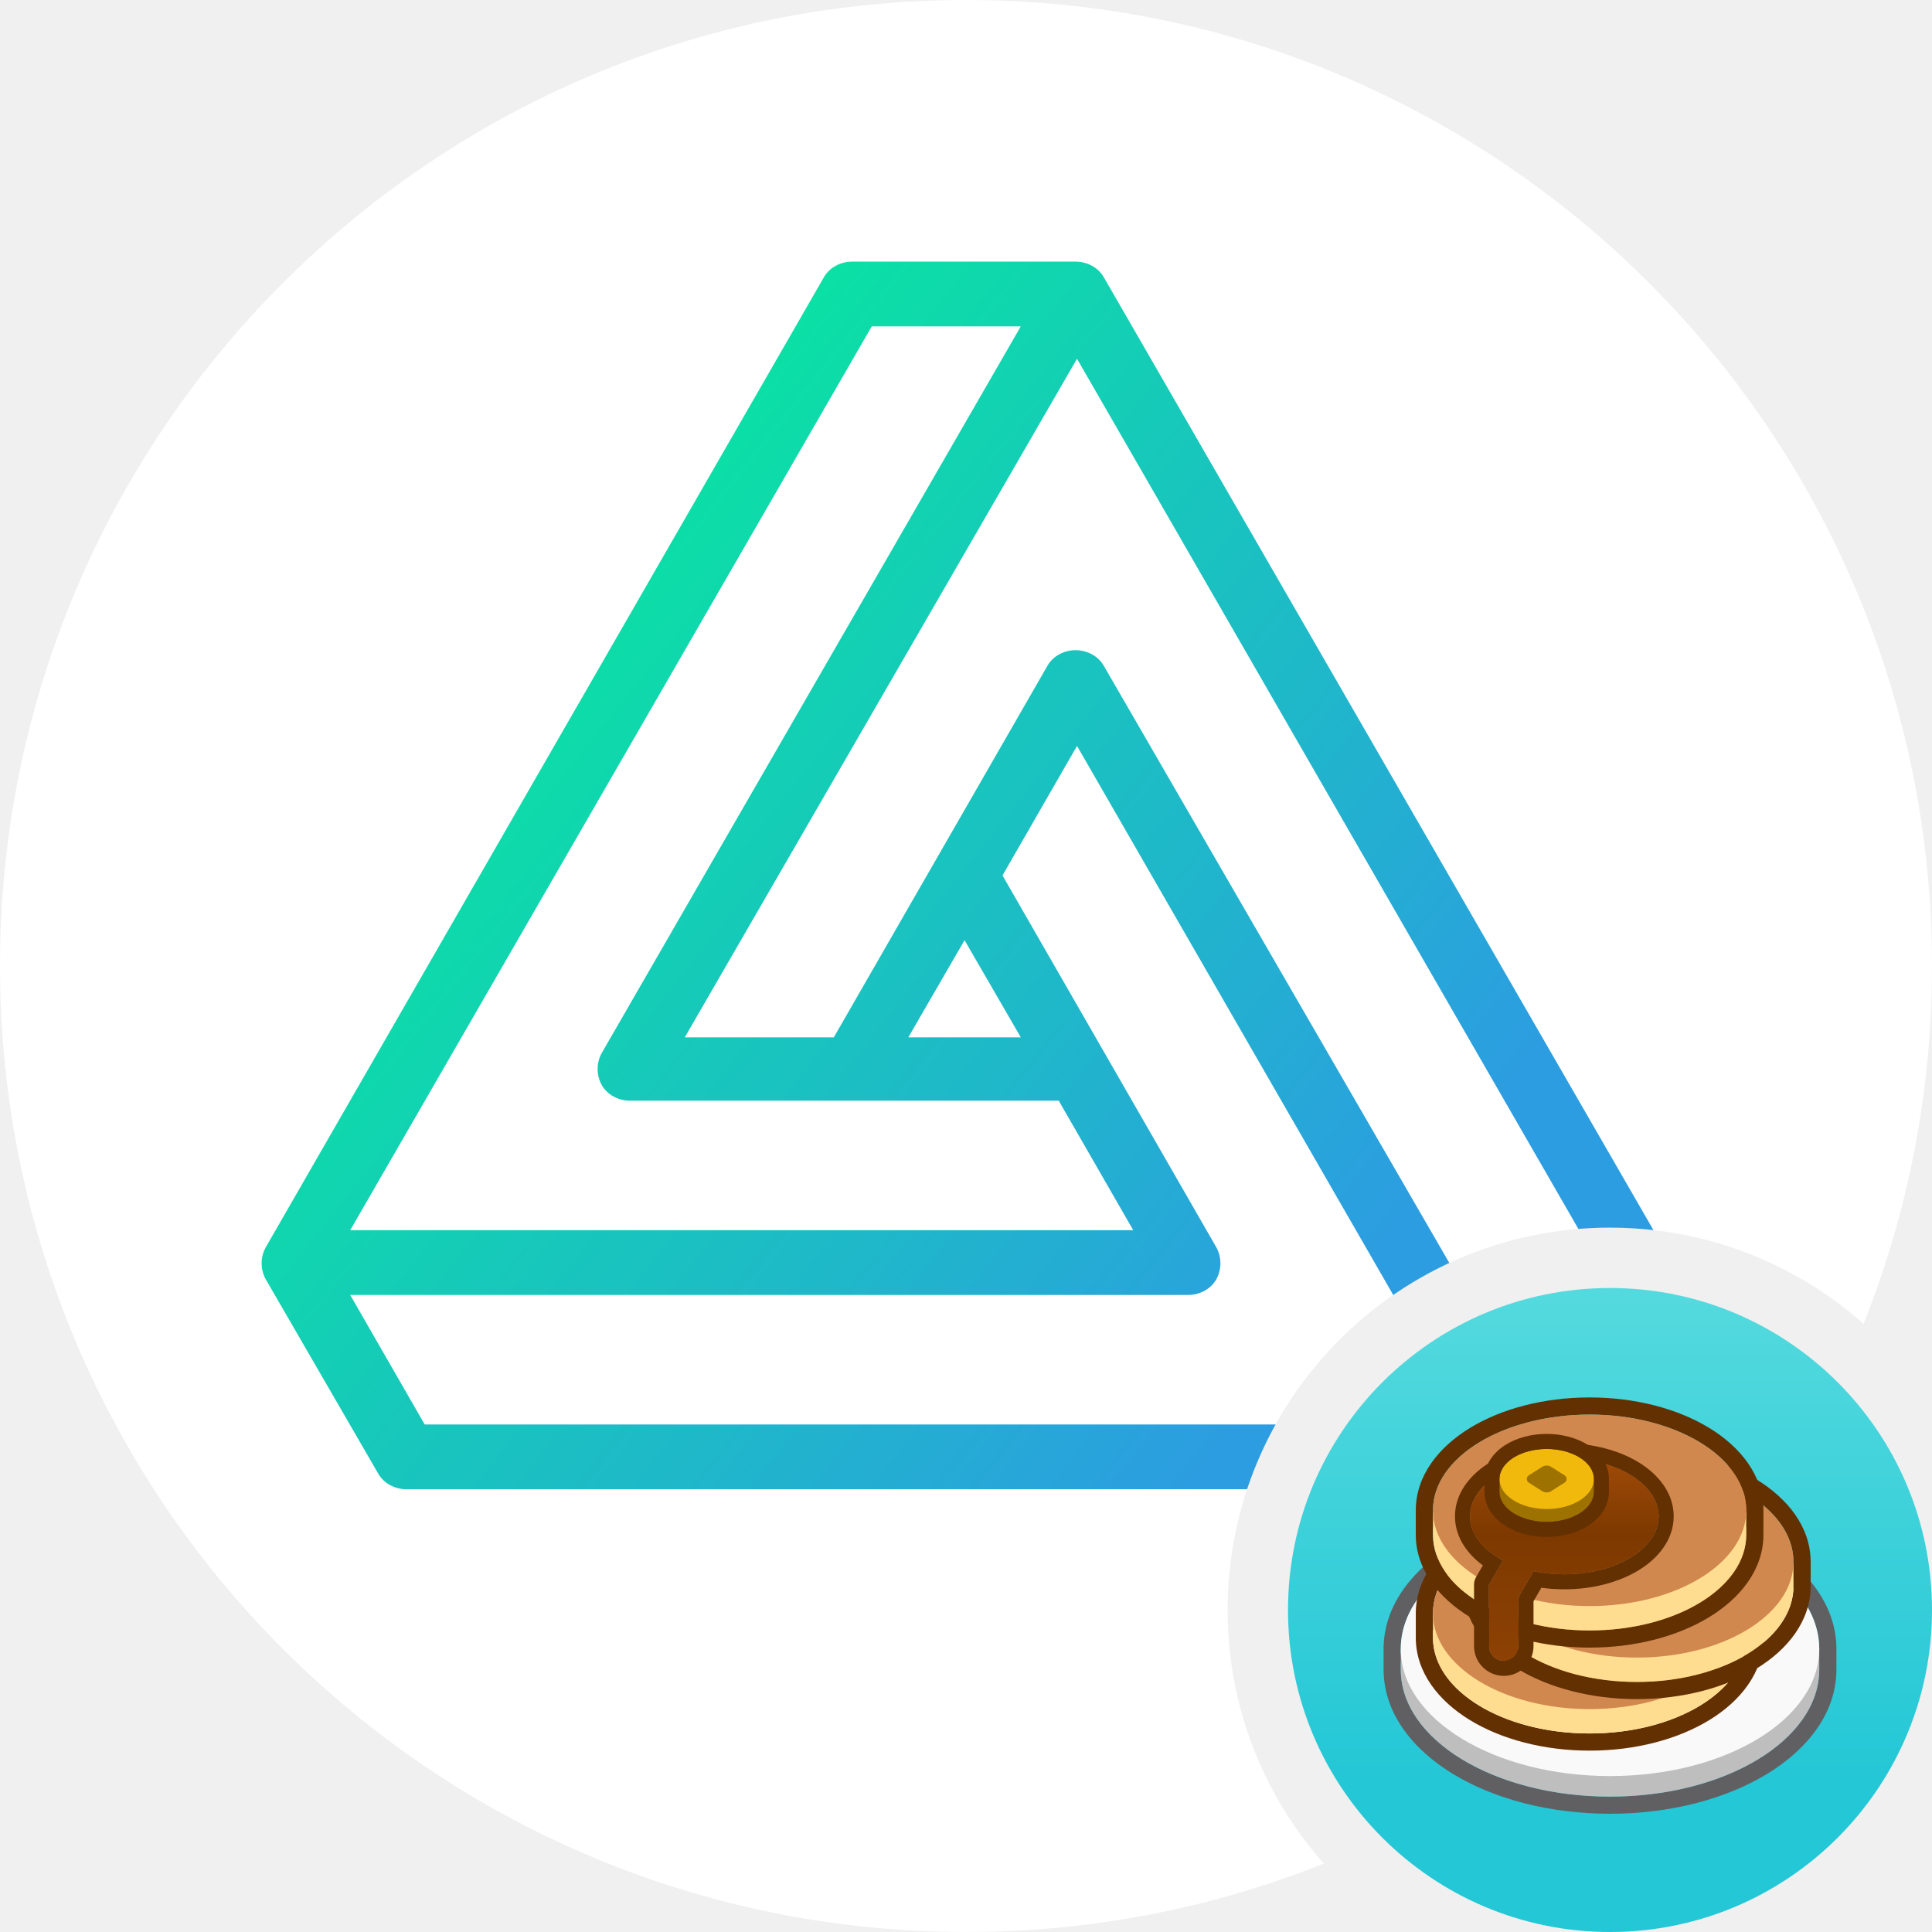
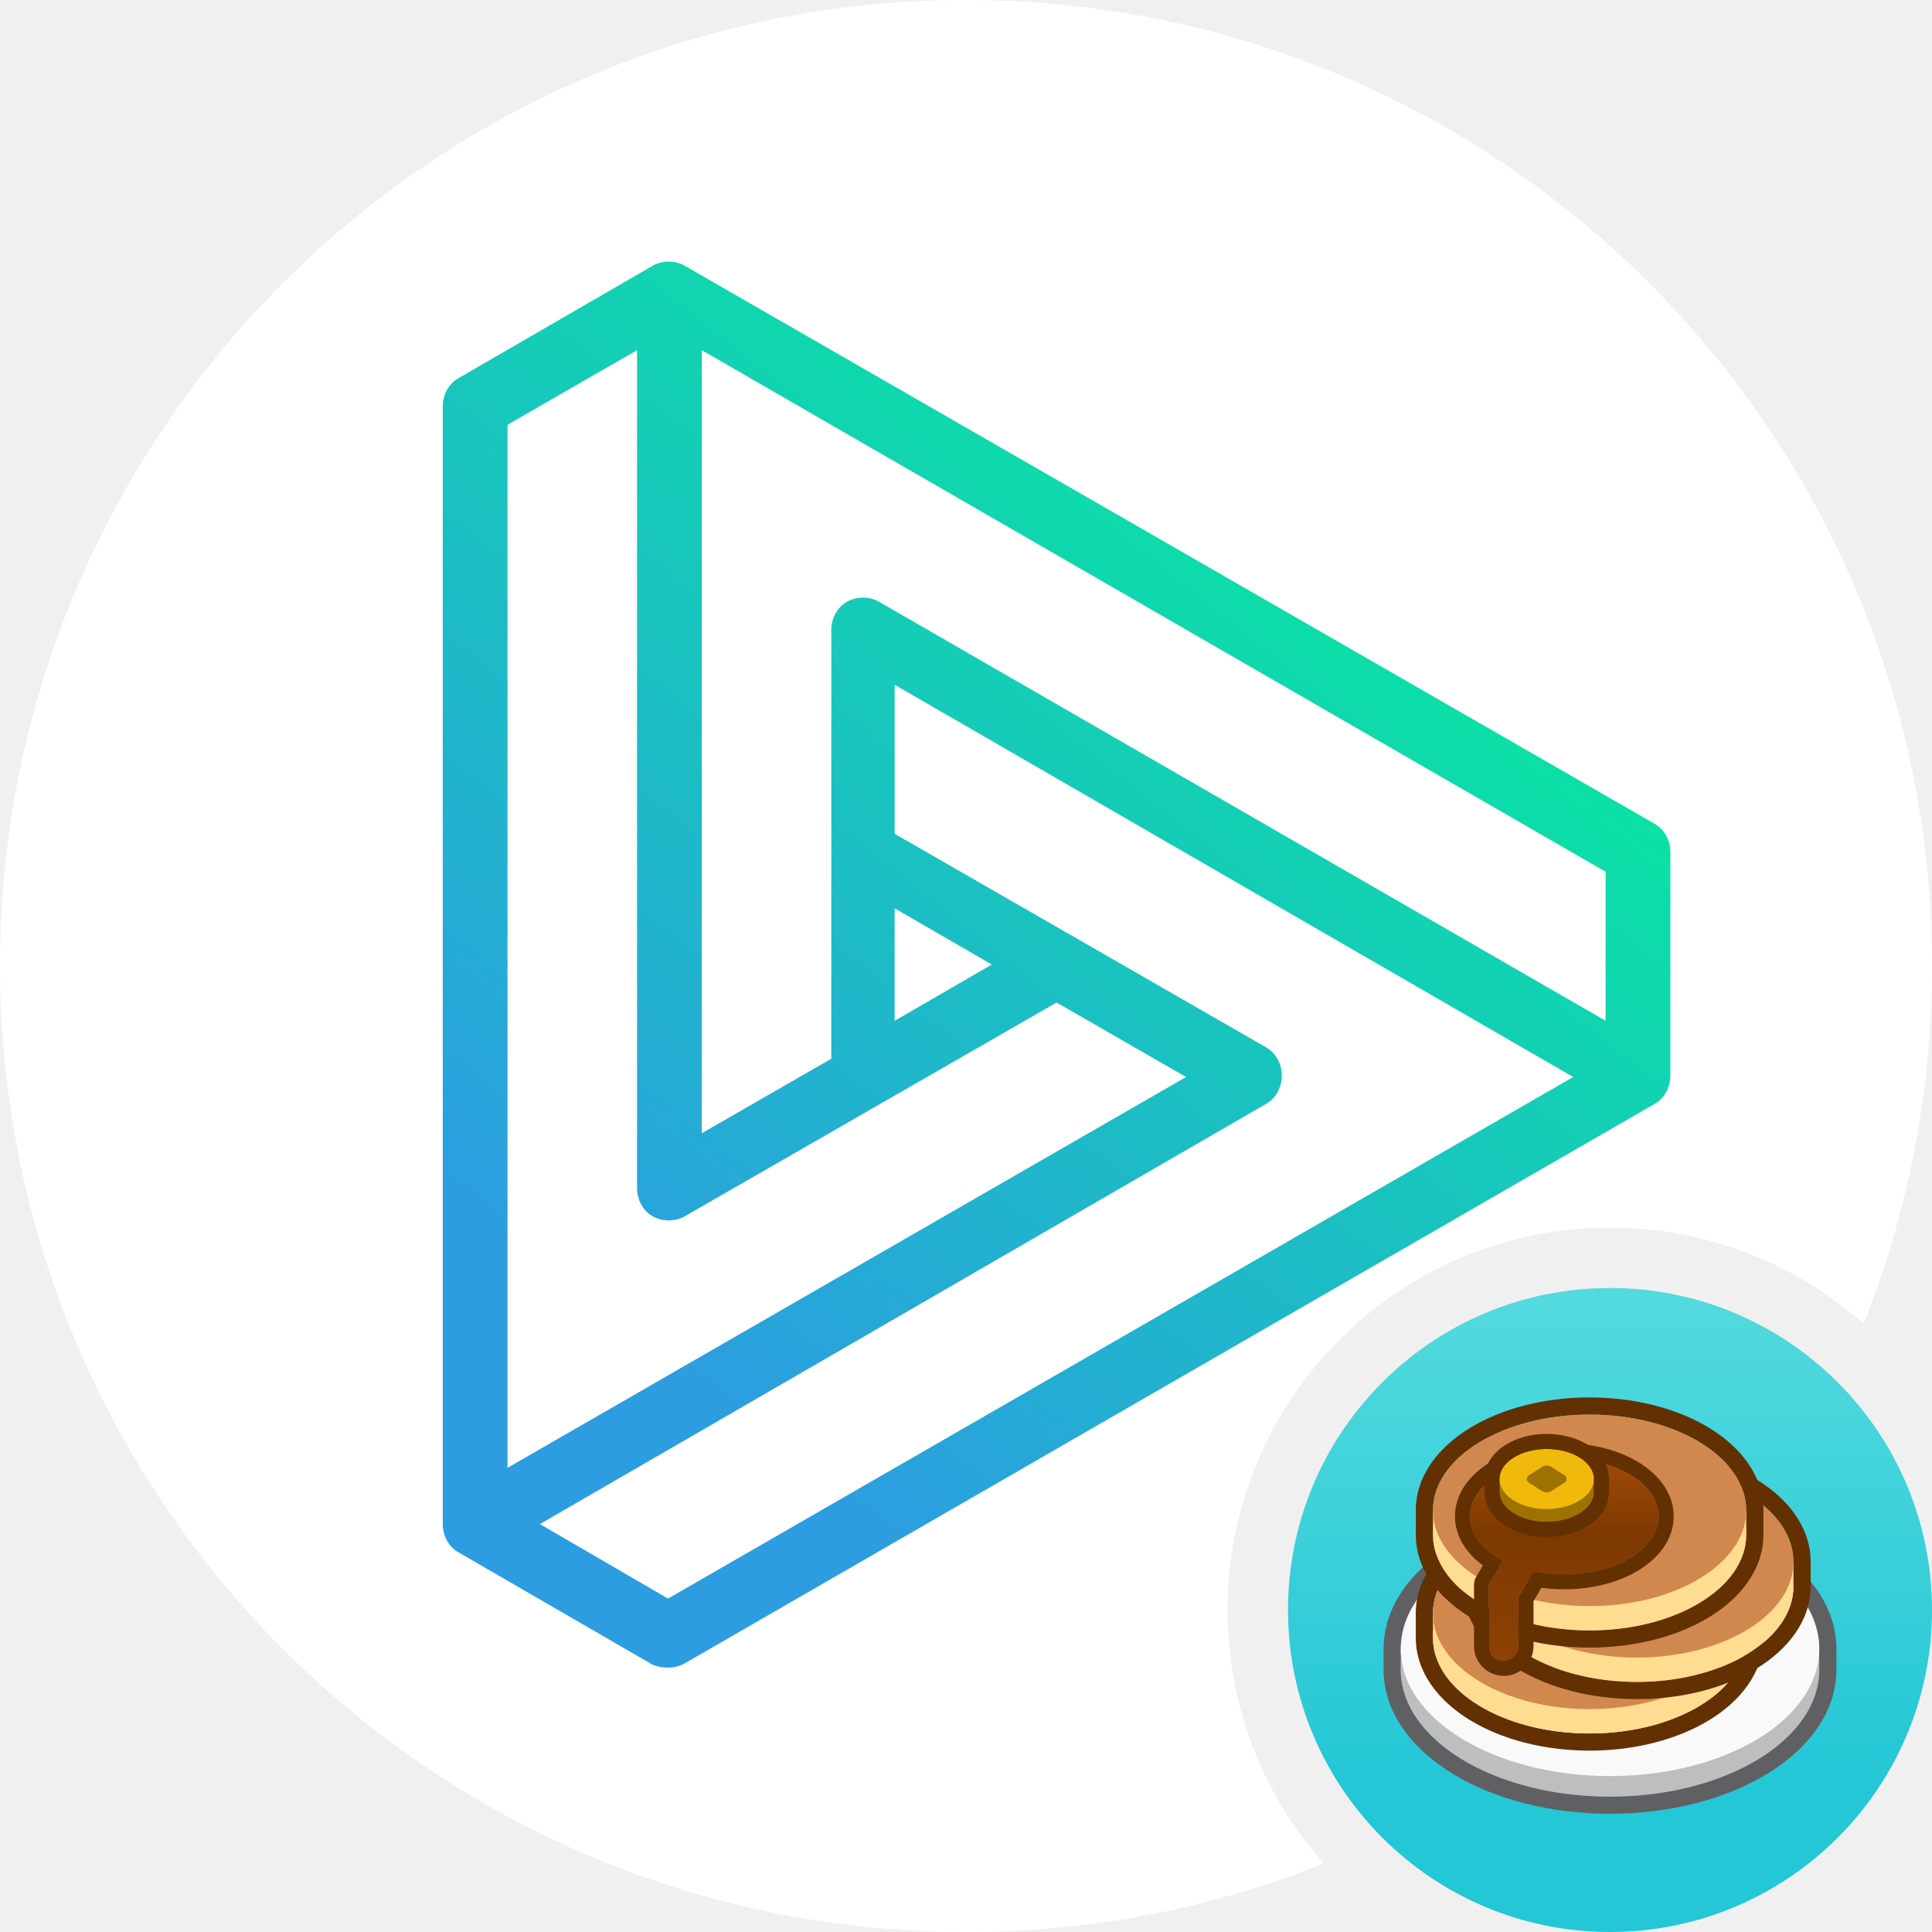
<svg xmlns="http://www.w3.org/2000/svg" width="96" height="96" viewBox="0 0 96 96" fill="none">
  <mask id="mask0" mask-type="alpha" maskUnits="userSpaceOnUse" x="0" y="0" width="96" height="96">
    <path fill-rule="evenodd" clip-rule="evenodd" d="M96 0H0V96H69.749C64.487 92.621 61 86.718 61 80C61 69.507 69.507 61 80 61C86.718 61 92.621 64.487 96 69.749V0Z" fill="#C4C4C4" />
  </mask>
  <g mask="url(#mask0)">
    <circle cx="48" cy="48" r="48" fill="white" />
-     <path d="M82.646 61.968L54.843 13.77C54.564 13.28 54.005 13 53.446 13H42.339C41.781 13 41.222 13.28 40.942 13.77L13.21 61.968C12.93 62.458 12.93 63.087 13.21 63.577L18.798 73.231C19.077 73.72 19.636 74 20.195 74H75.73C76.289 74 76.848 73.72 77.127 73.231L82.716 63.577C82.925 63.087 82.925 62.458 82.646 61.968ZM43.317 16.218H50.722L29.905 52.314C29.626 52.804 29.626 53.434 29.905 53.923C30.184 54.413 30.743 54.693 31.302 54.693H52.608L56.31 61.128H17.401L43.317 16.218ZM47.928 46.718L50.722 51.545H45.134L47.928 46.718ZM17.401 64.346H59.035C59.594 64.346 60.153 64.067 60.432 63.577C60.711 63.087 60.711 62.458 60.432 61.968L49.814 43.5L53.516 37.064L72.936 70.782H21.103L17.401 64.346ZM75.73 69.173L54.843 33.077C54.564 32.587 54.005 32.307 53.446 32.307C52.888 32.307 52.329 32.587 52.049 33.077L41.431 51.545H34.026L53.516 17.827L79.433 62.807L75.73 69.173Z" fill="url(#paint0_linear)" />
+     <path d="M34.032 82.646L82.231 54.843C82.72 54.564 83 54.005 83 53.446L83 42.339C83 41.781 82.72 41.222 82.231 40.942L34.032 13.21C33.542 12.93 32.913 12.93 32.423 13.21L22.77 18.798C22.28 19.077 22 19.636 22 20.195L22 75.73C22 76.289 22.28 76.848 22.77 77.127L32.423 82.716C32.913 82.925 33.542 82.925 34.032 82.646ZM79.782 43.317L79.782 50.722L43.686 29.905C43.196 29.626 42.566 29.626 42.077 29.905C41.587 30.184 41.307 30.743 41.307 31.302L41.307 52.608L34.872 56.31L34.872 17.401L79.782 43.317ZM49.282 47.928L44.455 50.722L44.455 45.134L49.282 47.928ZM31.654 17.401L31.654 59.035C31.654 59.594 31.933 60.153 32.423 60.432C32.913 60.711 33.542 60.711 34.032 60.432L52.5 49.814L58.936 53.516L25.218 72.936L25.218 21.103L31.654 17.401ZM26.827 75.73L62.923 54.843C63.413 54.564 63.693 54.005 63.693 53.446C63.693 52.888 63.413 52.329 62.923 52.049L44.455 41.431L44.455 34.026L78.173 53.516L33.193 79.433L26.827 75.73Z" fill="url(#paint0_linear)" />
  </g>
  <circle cx="80" cy="80" r="16" fill="url(#paint1_linear)" />
  <path fill-rule="evenodd" clip-rule="evenodd" d="M69.607 81.758C69.605 81.818 69.603 81.878 69.603 81.938C69.603 82.165 69.623 82.39 69.662 82.611H69.603V82.959C69.603 83.129 69.614 83.297 69.636 83.464C70.059 86.714 74.538 89.272 80 89.272C85.462 89.272 89.941 86.714 90.364 83.464C90.386 83.297 90.397 83.129 90.397 82.959V82.611H90.338C90.377 82.39 90.397 82.165 90.397 81.938C90.397 81.878 90.395 81.818 90.393 81.758C90.236 78.355 85.643 75.625 80 75.625C74.357 75.625 69.764 78.355 69.607 81.758ZM68.753 81.758C68.831 79.681 70.242 77.937 72.206 76.745C74.241 75.509 76.999 74.772 80 74.772C83.001 74.772 85.759 75.509 87.794 76.745C89.758 77.937 91.169 79.681 91.247 81.758H91.25V82.959C91.25 85.115 89.815 86.925 87.794 88.152C85.759 89.388 83.001 90.125 80 90.125C76.999 90.125 74.241 89.388 72.206 88.152C70.185 86.925 68.75 85.115 68.75 82.959V81.758H68.753Z" fill="#606063" />
  <path d="M90.397 82.96C90.397 86.446 85.742 89.272 80 89.272C74.258 89.272 69.603 86.446 69.603 82.96V81.96H90.397V82.96Z" fill="#BEBEBE" />
  <path d="M90.397 81.938C90.397 85.424 85.742 88.251 80 88.251C74.258 88.251 69.603 85.424 69.603 81.938C69.603 78.451 74.258 75.625 80 75.625C85.742 75.625 90.397 78.451 90.397 81.938Z" fill="#FAF9FA" />
  <path fill-rule="evenodd" clip-rule="evenodd" d="M71.203 80.155C71.203 80.159 71.203 80.162 71.203 80.166C71.203 80.454 71.244 80.735 71.324 81.008H71.203V81.377C71.203 81.54 71.216 81.702 71.242 81.861C71.639 84.261 74.955 86.135 78.987 86.135C83.019 86.135 86.335 84.261 86.731 81.861C86.758 81.702 86.771 81.54 86.771 81.377V81.008H86.65C86.728 80.742 86.769 80.469 86.771 80.19C86.771 80.182 86.771 80.174 86.771 80.166C86.771 80.162 86.771 80.159 86.771 80.155C86.761 77.533 83.28 75.409 78.987 75.409C74.694 75.409 71.213 77.533 71.203 80.155ZM70.35 80.155H70.35V81.377C70.35 83.101 71.489 84.523 73.038 85.469C74.601 86.424 76.707 86.988 78.987 86.988C81.267 86.988 83.373 86.424 84.936 85.469C86.485 84.523 87.624 83.101 87.624 81.377V80.193C87.624 80.184 87.624 80.175 87.624 80.166C87.624 78.443 86.485 77.021 84.936 76.075C83.373 75.119 81.267 74.556 78.987 74.556C76.707 74.556 74.601 75.119 73.038 76.075C71.493 77.019 70.355 78.437 70.35 80.155Z" fill="#633001" />
  <path d="M86.771 81.377C86.771 84.005 83.286 86.135 78.987 86.135C74.688 86.135 71.203 84.005 71.203 81.377V80.261H86.771V81.377Z" fill="#FEDC90" />
  <path d="M86.771 80.166C86.771 82.794 83.286 84.924 78.987 84.924C74.688 84.924 71.203 82.794 71.203 80.166C71.203 77.539 74.688 75.409 78.987 75.409C83.286 75.409 86.771 77.539 86.771 80.166Z" fill="#D1884F" />
  <path fill-rule="evenodd" clip-rule="evenodd" d="M73.549 77.595C73.549 77.599 73.549 77.603 73.549 77.607C73.549 77.894 73.59 78.175 73.67 78.448H73.549V78.818C73.549 78.981 73.562 79.142 73.588 79.301C73.985 81.702 77.301 83.575 81.333 83.575C85.365 83.575 88.681 81.702 89.078 79.301C89.104 79.142 89.117 78.981 89.117 78.818V78.448H88.996C89.074 78.183 89.115 77.909 89.117 77.631C89.117 77.623 89.117 77.615 89.117 77.607C89.117 77.603 89.117 77.599 89.117 77.595C89.107 74.973 85.626 72.85 81.333 72.85C77.04 72.85 73.559 74.973 73.549 77.595ZM72.696 77.595H72.696V78.818C72.696 80.541 73.835 81.963 75.384 82.91C76.947 83.865 79.053 84.428 81.333 84.428C83.613 84.428 85.719 83.865 87.282 82.91C88.831 81.963 89.97 80.541 89.97 78.818V77.634C89.97 77.625 89.97 77.616 89.97 77.607C89.97 75.884 88.831 74.462 87.282 73.515C85.719 72.56 83.613 71.997 81.333 71.997C79.053 71.997 76.947 72.56 75.384 73.515C73.839 74.46 72.701 75.877 72.696 77.595Z" fill="#633001" />
  <path d="M89.117 78.818C89.117 81.445 85.632 83.575 81.333 83.575C77.034 83.575 73.549 81.445 73.549 78.818V77.702H89.117V78.818Z" fill="#FEDC90" />
  <path d="M89.117 77.607C89.117 80.234 85.632 82.364 81.333 82.364C77.034 82.364 73.549 80.234 73.549 77.607C73.549 74.98 77.034 72.85 81.333 72.85C85.632 72.85 89.117 74.98 89.117 77.607Z" fill="#D1884F" />
  <path fill-rule="evenodd" clip-rule="evenodd" d="M71.203 75.036C71.203 75.04 71.203 75.044 71.203 75.048C71.203 75.335 71.244 75.616 71.324 75.889H71.203V76.259C71.203 76.422 71.216 76.583 71.242 76.742C71.639 79.142 74.955 81.016 78.987 81.016C83.019 81.016 86.335 79.142 86.731 76.742C86.758 76.583 86.771 76.422 86.771 76.259V75.889H86.65C86.728 75.623 86.769 75.35 86.771 75.071C86.771 75.063 86.771 75.056 86.771 75.048C86.771 75.044 86.771 75.04 86.771 75.036C86.761 72.414 83.28 70.291 78.987 70.291C74.694 70.291 71.213 72.414 71.203 75.036ZM70.35 75.036H70.35V76.259C70.35 77.982 71.489 79.404 73.038 80.35C74.601 81.306 76.707 81.869 78.987 81.869C81.267 81.869 83.373 81.306 84.936 80.35C86.485 79.404 87.624 77.982 87.624 76.259V75.074C87.624 75.066 87.624 75.057 87.624 75.048C87.624 73.325 86.485 71.902 84.936 70.956C83.373 70.001 81.267 69.438 78.987 69.438C76.707 69.438 74.601 70.001 73.038 70.956C71.493 71.9 70.355 73.318 70.35 75.036Z" fill="#633001" />
  <path d="M86.771 76.259C86.771 78.886 83.286 81.016 78.987 81.016C74.688 81.016 71.203 78.886 71.203 76.259V75.143H86.771V76.259Z" fill="#FEDC90" />
  <path d="M86.771 75.048C86.771 77.675 83.286 79.805 78.987 79.805C74.688 79.805 71.203 77.675 71.203 75.048C71.203 72.42 74.688 70.29 78.987 70.29C83.286 70.29 86.771 72.42 86.771 75.048Z" fill="#D1884F" />
  <path fill-rule="evenodd" clip-rule="evenodd" d="M73.044 75.344C73.044 76.221 73.681 77.007 74.687 77.535L73.99 78.742L73.99 78.742H73.99V81.796C73.99 82.2 74.317 82.527 74.721 82.527C75.125 82.527 75.453 82.2 75.453 81.796V79.367L76.202 78.069C76.681 78.171 77.196 78.226 77.731 78.226C80.32 78.226 82.419 76.935 82.419 75.344C82.419 73.752 80.32 72.462 77.731 72.462C75.142 72.462 73.044 73.752 73.044 75.344Z" fill="url(#paint2_linear)" />
  <path fill-rule="evenodd" clip-rule="evenodd" d="M74.687 77.535C74.576 77.477 74.469 77.415 74.367 77.35C73.548 76.831 73.044 76.124 73.044 75.344C73.044 73.752 75.142 72.462 77.731 72.462C80.32 72.462 82.419 73.752 82.419 75.344C82.419 76.935 80.32 78.226 77.731 78.226C77.196 78.226 76.681 78.17 76.202 78.069L75.453 79.367V81.796C75.453 82.2 75.125 82.527 74.721 82.527C74.317 82.527 73.99 82.2 73.99 81.796V78.742L74.687 77.535ZM73.244 78.755V81.796C73.244 82.612 73.905 83.273 74.721 83.273C75.537 83.273 76.199 82.612 76.199 81.796V79.567L76.588 78.894C76.957 78.945 77.34 78.972 77.731 78.972C79.141 78.972 80.453 78.622 81.437 78.017C82.408 77.42 83.165 76.496 83.165 75.344C83.165 74.192 82.408 73.267 81.437 72.67C80.453 72.065 79.141 71.715 77.731 71.715C76.322 71.715 75.01 72.065 74.026 72.67C73.054 73.267 72.297 74.192 72.297 75.344C72.297 76.355 72.877 77.187 73.681 77.784L73.349 78.36C73.317 78.413 73.292 78.47 73.274 78.53C73.252 78.604 73.242 78.68 73.244 78.755Z" fill="#633001" />
  <path d="M74.508 74.13C74.508 74.954 75.559 75.623 76.854 75.623C78.15 75.623 79.2 74.954 79.2 74.13C79.2 73.305 78.15 72.637 76.854 72.637C75.559 72.637 74.508 73.305 74.508 74.13Z" fill="#9E7200" />
  <path d="M74.508 73.49H79.2V74.13H74.508V73.49Z" fill="#9E7200" />
  <path d="M74.508 73.49C74.508 74.314 75.559 74.983 76.854 74.983C78.15 74.983 79.2 74.314 79.2 73.49C79.2 72.665 78.15 71.997 76.854 71.997C75.559 71.997 74.508 72.665 74.508 73.49Z" fill="#F0B90B" />
  <path d="M75.964 73.31L76.625 72.889C76.765 72.8 76.944 72.8 77.083 72.889L77.745 73.31C77.876 73.394 77.876 73.586 77.745 73.67L77.083 74.09C76.944 74.179 76.765 74.179 76.625 74.09L75.964 73.67C75.832 73.586 75.832 73.394 75.964 73.31Z" fill="#9E7200" />
  <path fill-rule="evenodd" clip-rule="evenodd" d="M74.795 71.804C75.356 71.447 76.086 71.25 76.854 71.25C77.622 71.25 78.352 71.447 78.914 71.804C79.467 72.156 79.947 72.734 79.947 73.49V74.129C79.947 74.885 79.467 75.463 78.914 75.815C78.352 76.172 77.622 76.369 76.854 76.369C76.086 76.369 75.356 76.172 74.795 75.815C74.242 75.463 73.762 74.885 73.762 74.129V73.49C73.762 72.734 74.242 72.156 74.795 71.804ZM76.854 71.997C75.559 71.997 74.508 72.665 74.508 73.49V74.129C74.508 74.954 75.559 75.622 76.854 75.622C78.15 75.622 79.2 74.954 79.2 74.129V73.49C79.2 72.665 78.15 71.997 76.854 71.997Z" fill="#633001" />
  <defs>
-     <linearGradient id="paint0_linear" x1="24.133" y1="27.847" x2="68.236" y2="62.961" gradientUnits="userSpaceOnUse">
+     <linearGradient id="paint0_linear" x1="68.153" y1="24.133" x2="33.039" y2="68.236" gradientUnits="userSpaceOnUse">
      <stop stop-color="#08E6A0" />
      <stop offset="1" stop-color="#2C9DE1" />
    </linearGradient>
    <linearGradient id="paint1_linear" x1="80" y1="64" x2="80" y2="96" gradientUnits="userSpaceOnUse">
      <stop stop-color="#54DADE" />
      <stop offset="0.762" stop-color="#24C7D6" />
    </linearGradient>
    <linearGradient id="paint2_linear" x1="77.782" y1="72.558" x2="77.782" y2="82.451" gradientUnits="userSpaceOnUse">
      <stop stop-color="#9F4A08" />
      <stop offset="0.37" stop-color="#7D3900" />
      <stop offset="1" stop-color="#8D4104" />
    </linearGradient>
  </defs>
</svg>
